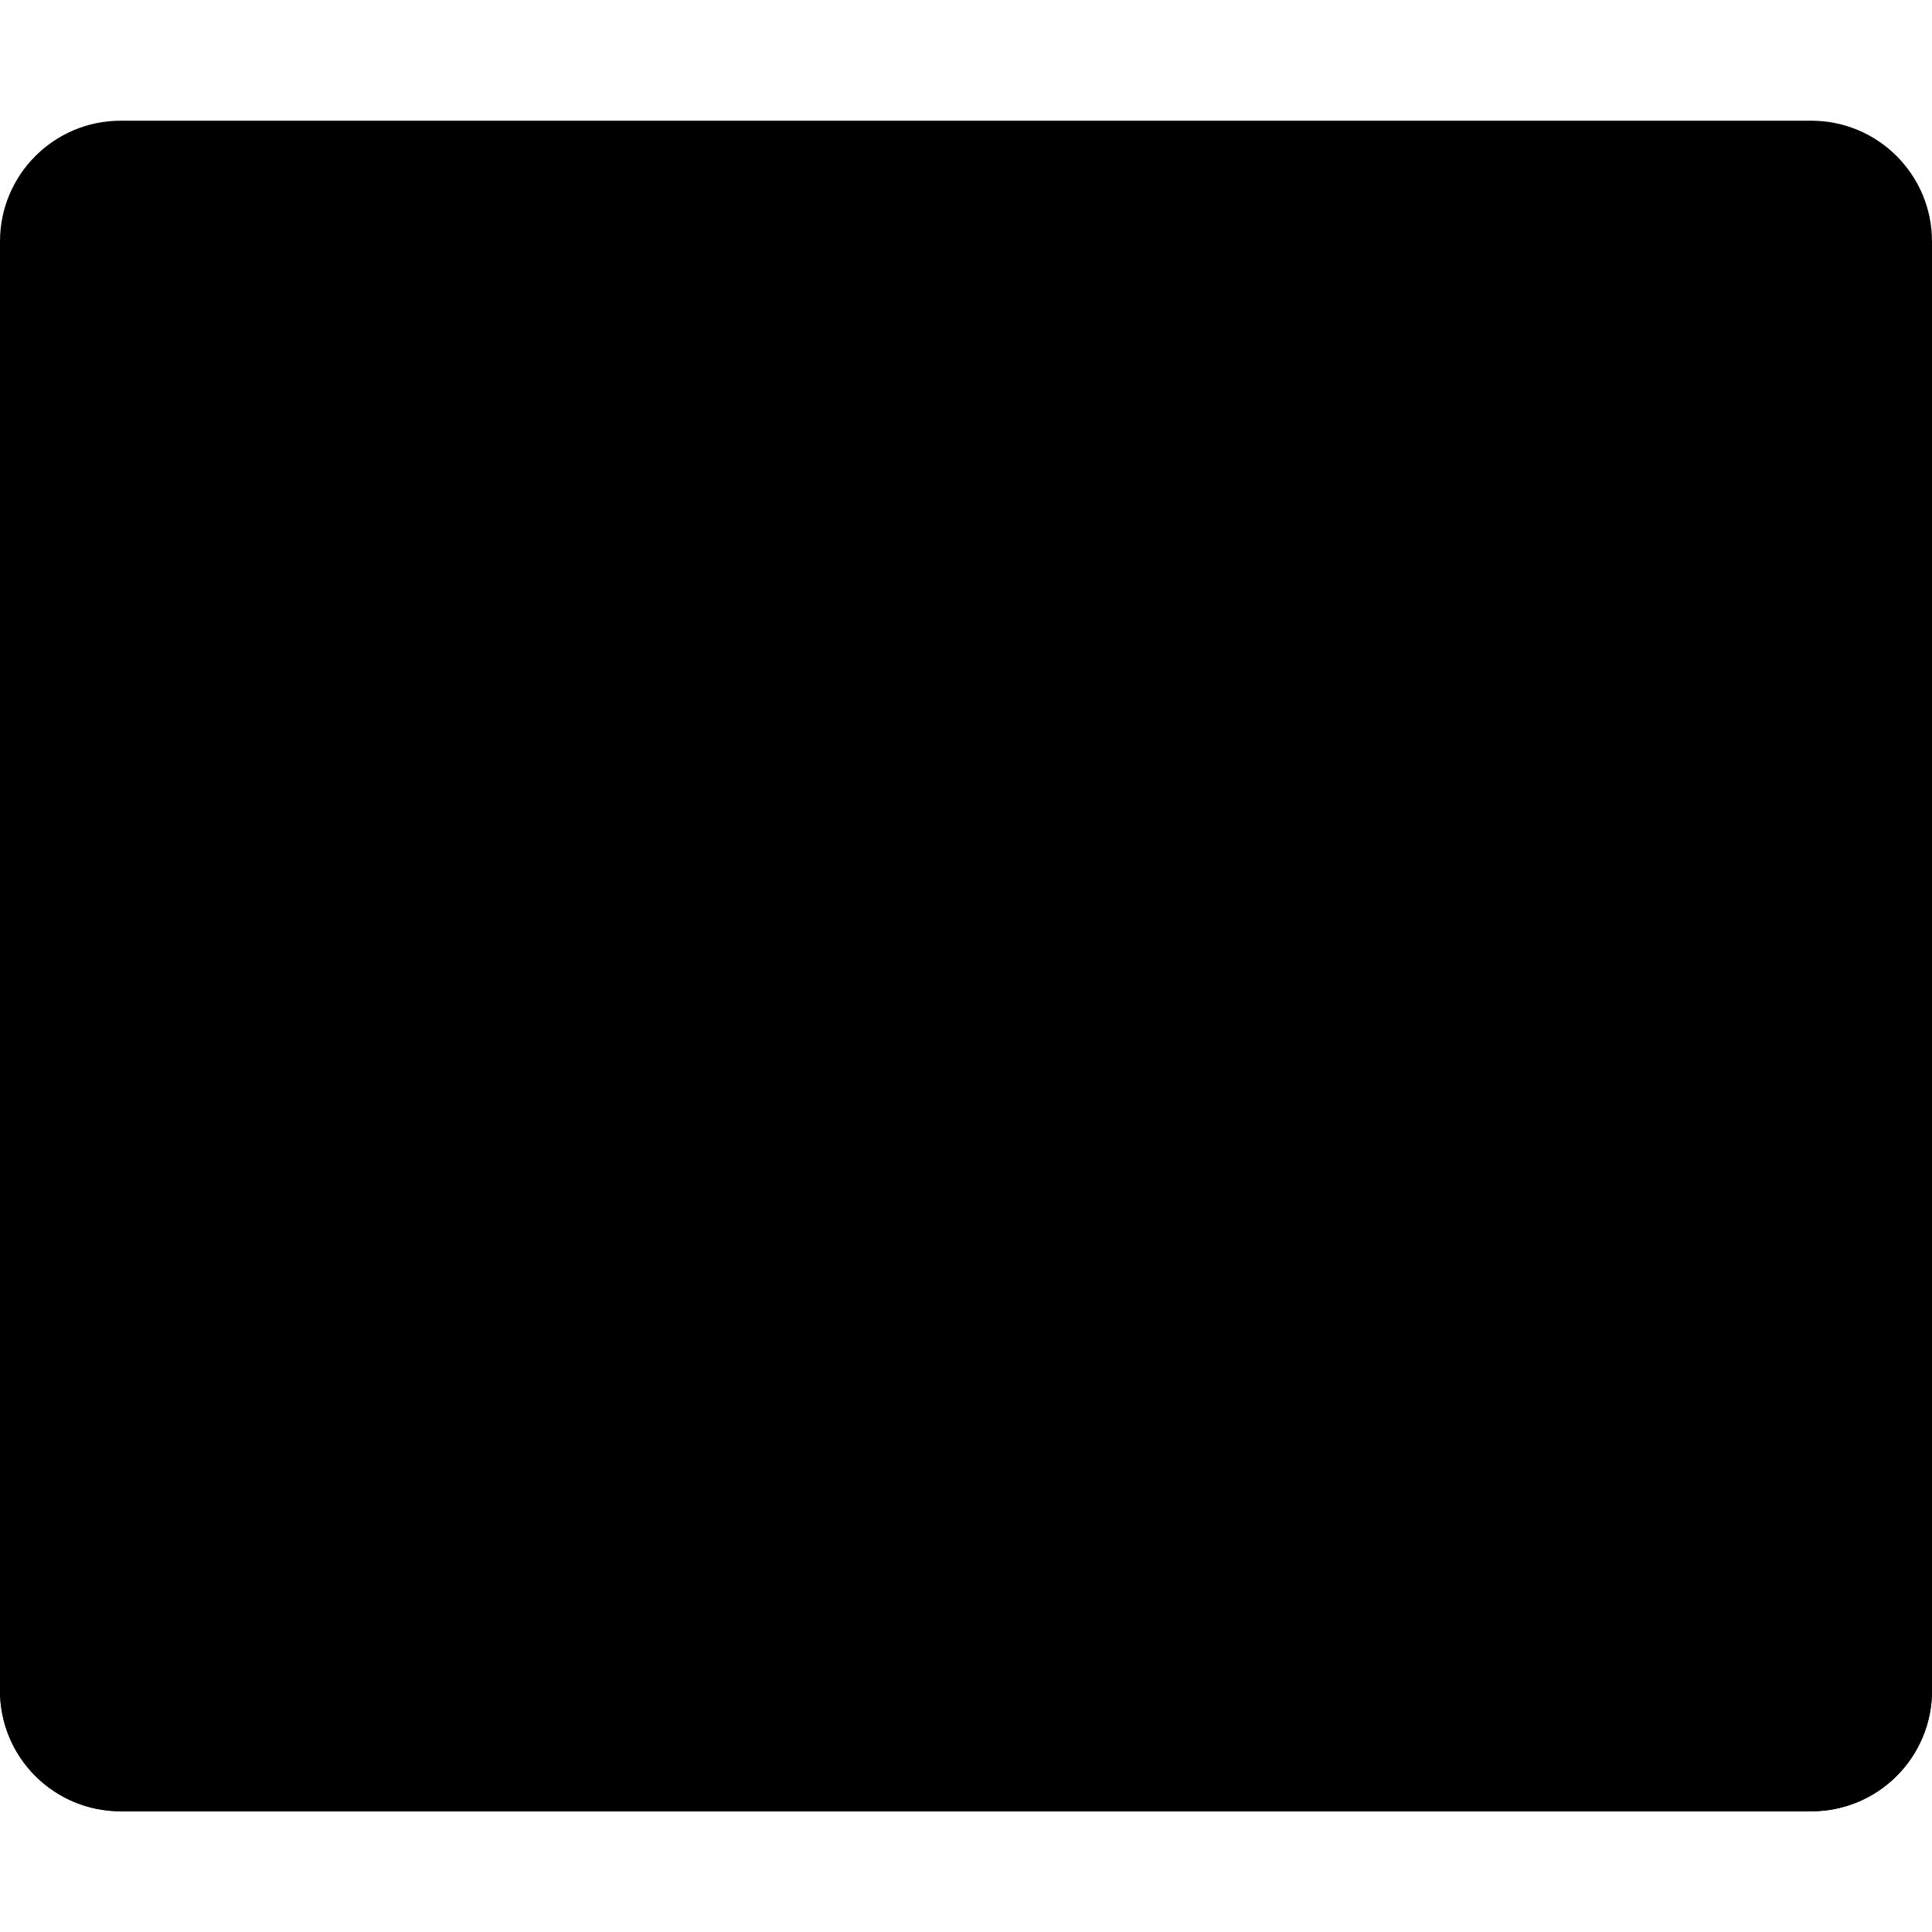
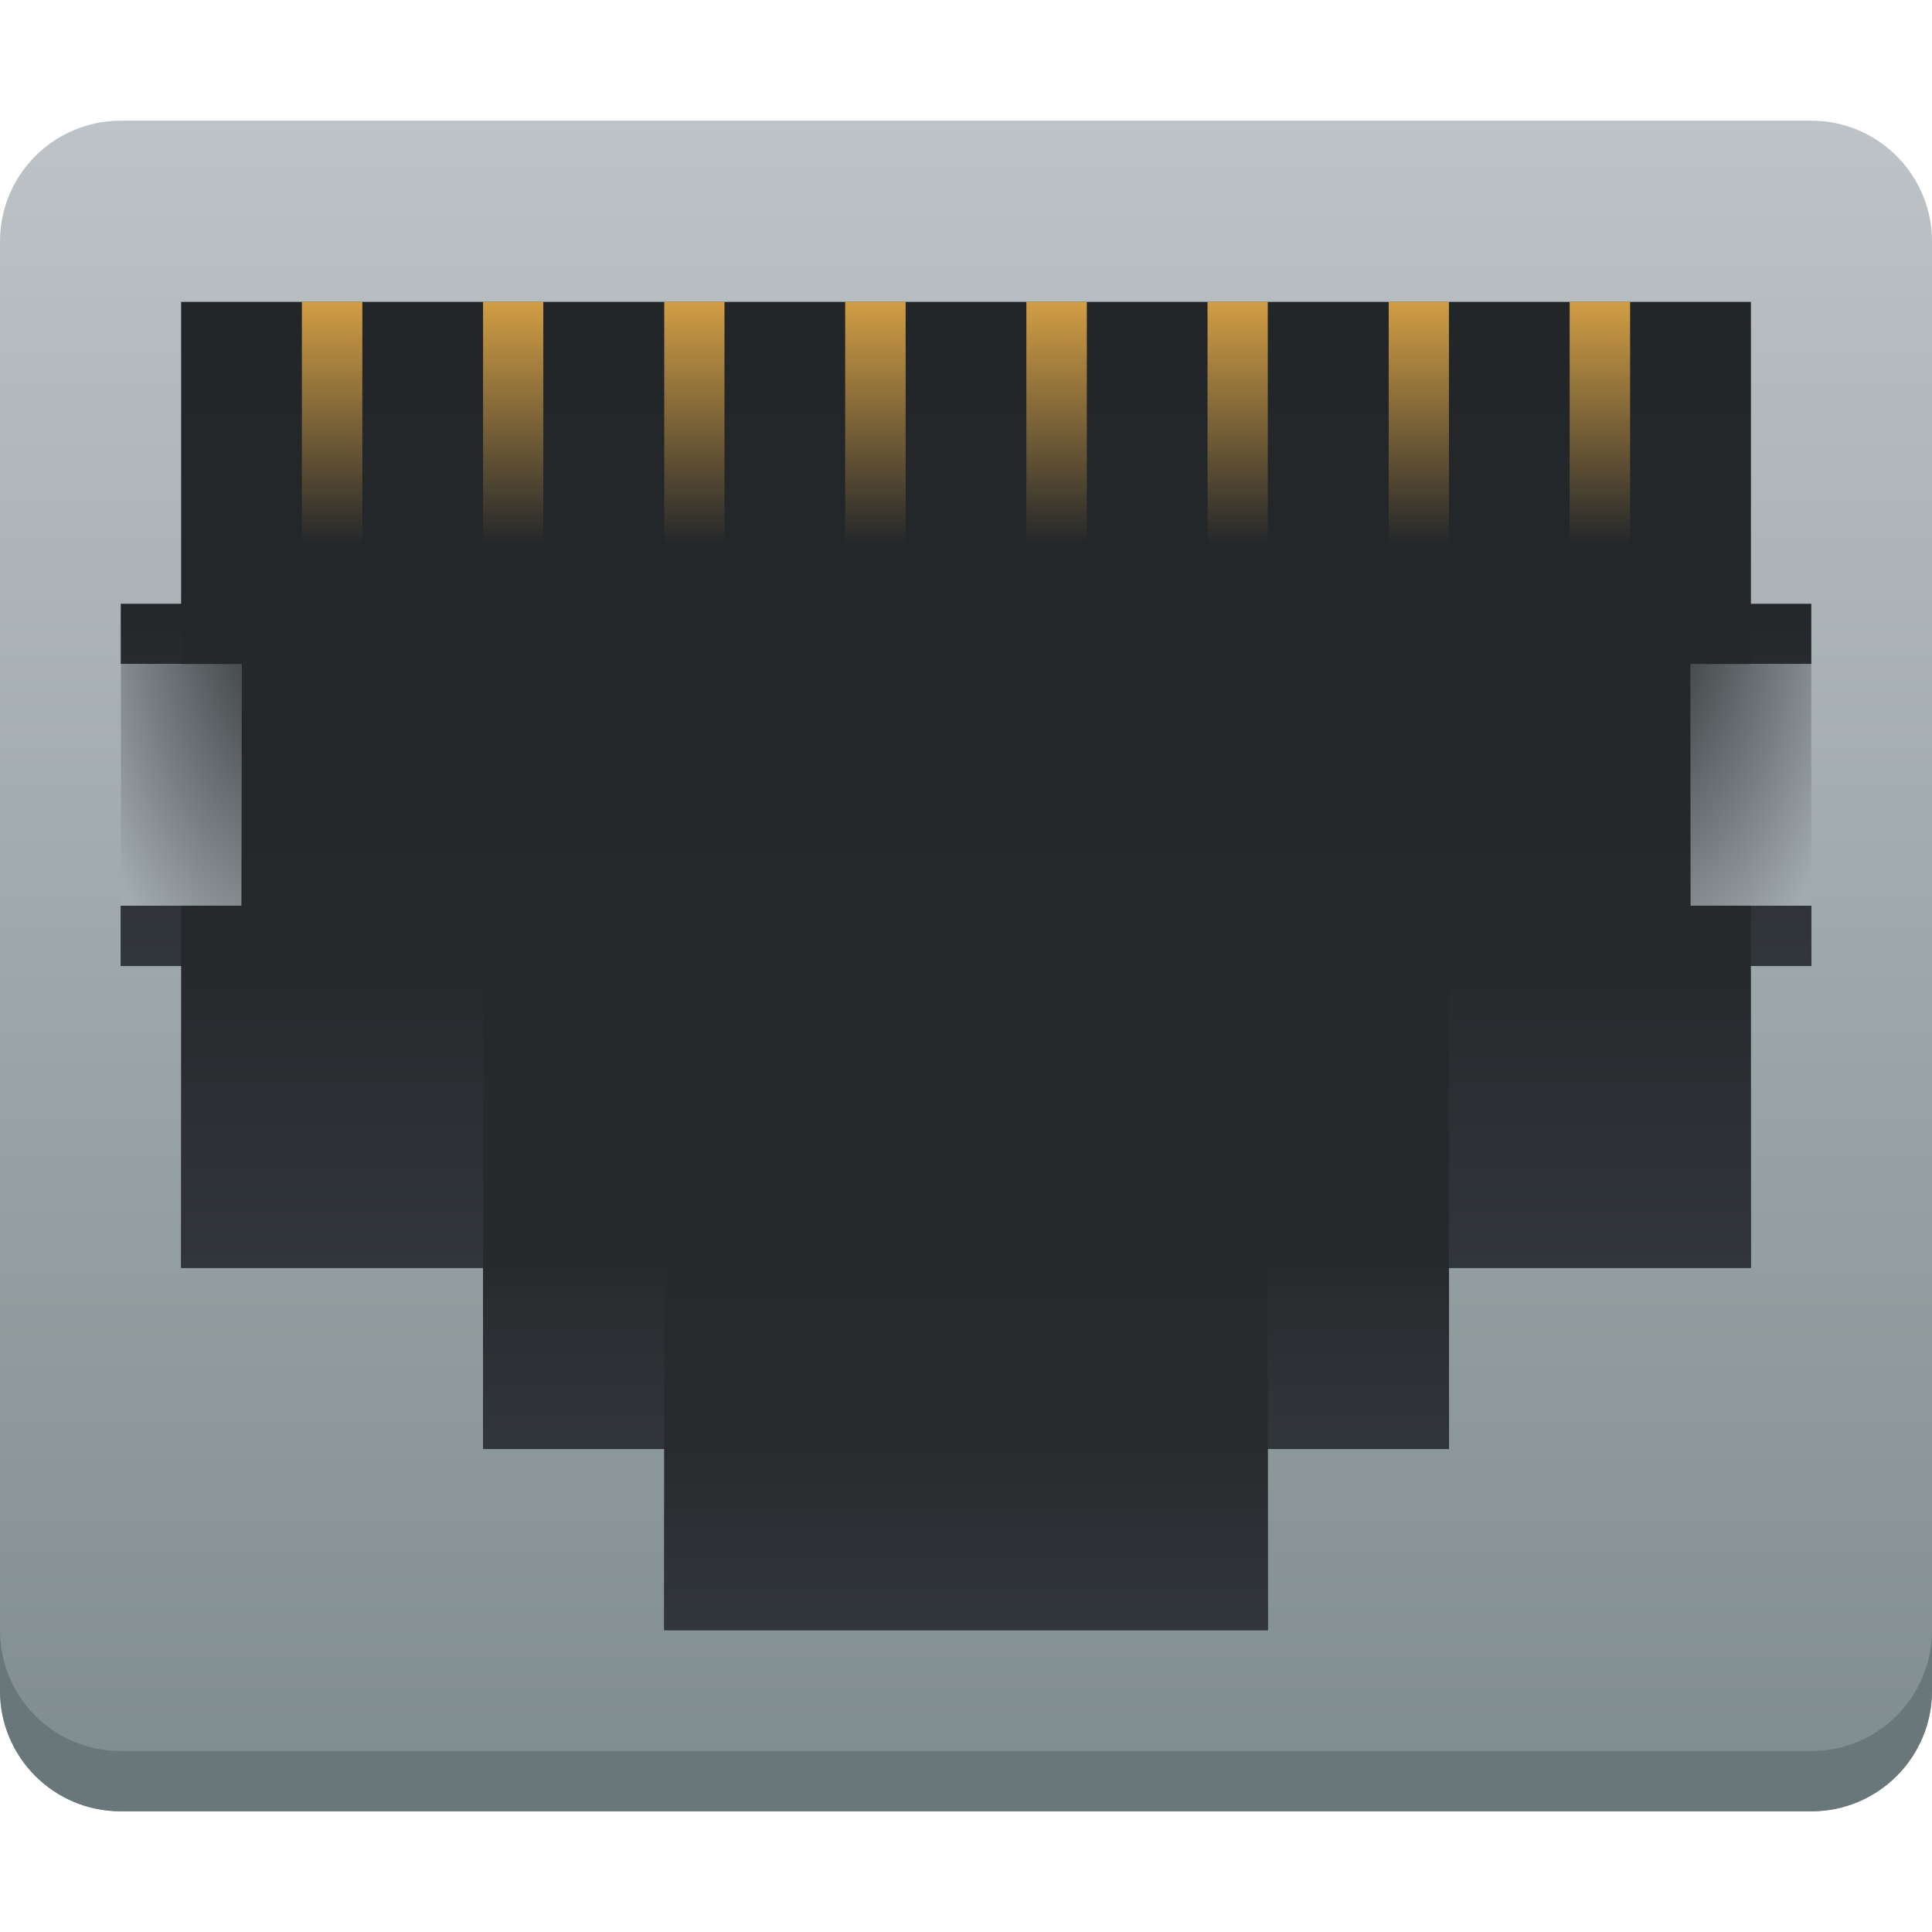
<svg xmlns="http://www.w3.org/2000/svg" xmlns:xlink="http://www.w3.org/1999/xlink" height="32" viewBox="0 0 8.467 8.467" width="32">
  <linearGradient id="b">
    <stop offset="0" stop-color="#232629" />
    <stop offset="1" stop-color="#a2abae" />
  </linearGradient>
  <linearGradient id="a">
    <stop offset="0" stop-color="#31363b" />
    <stop offset="1" stop-color="#31363b" stop-opacity="0" />
  </linearGradient>
  <linearGradient id="c" gradientUnits="userSpaceOnUse" x1="4.233" x2="4.233" y1="7.938" y2=".53">
    <stop offset="0" stop-color="#7f8c8d" />
    <stop offset="1" stop-color="#bdc3c7" />
  </linearGradient>
  <linearGradient id="d" gradientUnits="userSpaceOnUse" x1="16" x2="16" y1="5" y2="27">
    <stop offset="0" stop-color="#232629" />
    <stop offset="1" stop-color="#292c2f" />
  </linearGradient>
  <linearGradient id="e" gradientTransform="matrix(1 0 0 1.99995 -.794 -579.962)" gradientUnits="userSpaceOnUse" x1="4.234" x2="4.234" y1="290.65" y2="291.179">
    <stop offset="0" stop-color="#fdbc4b" stop-opacity=".8" />
    <stop offset="1" stop-color="#fdbc4b" stop-opacity="0" />
  </linearGradient>
  <linearGradient id="f" gradientTransform="matrix(1.25 0 0 1 -1.058 -288.268)" gradientUnits="userSpaceOnUse" x1="4.233" x2="4.233" xlink:href="#a" y1="295.412" y2="294.619" />
  <linearGradient id="g" gradientTransform="matrix(.375 0 0 1 .926 -289.063)" gradientUnits="userSpaceOnUse" x1="4.587" x2="4.587" xlink:href="#a" y1="295.413" y2="294.619" />
  <linearGradient id="h" gradientTransform="matrix(.375 0 0 1 4.366 -289.063)" gradientUnits="userSpaceOnUse" x1="3.88" x2="3.88" xlink:href="#a" y1="295.413" y2="294.619" />
  <linearGradient id="i" gradientTransform="matrix(.47242 0 0 7.5588 27.499 -2216.967)" gradientUnits="userSpaceOnUse" x1="7.411" x2="7.411" xlink:href="#a" y1="295.413" y2="294.619" />
  <linearGradient id="j" gradientTransform="matrix(.47242 0 0 7.5588 .499 -2216.967)" gradientUnits="userSpaceOnUse" x1="1.061" x2="1.061" xlink:href="#a" y1="295.413" y2="294.619" />
  <linearGradient id="k" gradientTransform="matrix(.625 0 0 1.66667 -1.19 -486.798)" gradientUnits="userSpaceOnUse" x1="4.444" x2="4.444" xlink:href="#a" y1="295.412" y2="294.618" />
  <linearGradient id="l" gradientTransform="matrix(.625 0 0 1.66667 4.366 -486.798)" gradientUnits="userSpaceOnUse" x1="4.021" x2="4.021" xlink:href="#a" y1="295.412" y2="294.618" />
  <radialGradient id="m" cx="-1.146" cy="-291.923" gradientTransform="matrix(-3.99387 .00017 -.0003 -6.98997 -3.343 -2037.884)" gradientUnits="userSpaceOnUse" r=".265" xlink:href="#b" />
  <radialGradient id="n" cx="-1.146" cy="-291.923" gradientTransform="matrix(3.99387 .00007 .00011 -6.9895 11.756 -2037.75)" gradientUnits="userSpaceOnUse" r=".265" xlink:href="#b" />
-   <rect height="7.409" rx=".529" width="8.467" y=".529" />
-   <path d="M3 5v5H2v1h1v4H2v1h1v5h5v3h3v3h10v-3h3v-3h5v-5h1v-1h-1v-4h1v-1h-1V5z" transform="scale(.2646)" style="" />
-   <path d="M1.323 1.323h.265v1.058h-.265zm.794 0h.264v1.058h-.264zm.794 0h.264v1.058h-.264zm3.968 0h.265v1.058h-.265zm-.793 0h.264v1.058h-.264zm-.794 0h.264v1.058h-.264zm-.794 0h.265v1.058h-.265zm-.794 0h.265v1.058h-.265z" style="" />
-   <path d="M2.91 6.35h2.646v.794H2.911z" style="" />
-   <path d="M2.117 5.556h.794v.794h-.794z" style="" />
-   <path d="M5.556 5.556h.794v.794h-.794z" style="" />
-   <path d="M29 10v1h1v-1zm0 5v1h1v-1z" transform="scale(.2646)" style="" />
-   <path d="M2 10v1h1v-1zm0 5v1h1v-1z" transform="scale(.2646)" style="" />
-   <path d="M.794 4.234h1.323v1.322H.794z" style="" />
-   <path d="M6.35 4.233h1.323v1.323H6.35z" style="" />
-   <path d="M1.058 3.969H.53V2.91h.53z" style="" />
-   <path d="M7.409 3.969h.529V2.91h-.53z" style="" />
-   <path d="M0 7.144v.265c0 .293.236.529.53.529h7.408a.528.528 0 0 0 .529-.53v-.264c0 .293-.236.53-.53.53H.53A.528.528 0 0 1 0 7.143z" style="" />
+   <rect fill="url(#c)" height="7.409" rx=".529" width="8.467" y=".529" />
+   <path d="M3 5v5H2v1h1v4H2v1h1v5h5v3h3v3h10v-3h3v-3h5v-5h1v-1h-1v-4h1v-1h-1V5z" fill="url(#d)" transform="scale(.2646)" style="" />
+   <path d="M1.323 1.323h.265v1.058h-.265zm.794 0h.264v1.058h-.264zm.794 0h.264v1.058h-.264zm3.968 0h.265v1.058h-.265zm-.793 0h.264v1.058h-.264zm-.794 0h.264v1.058h-.264zm-.794 0h.265v1.058h-.265zm-.794 0h.265v1.058h-.265z" fill="url(#e)" style="" />
+   <path d="M2.91 6.35h2.646v.794H2.911z" fill="url(#f)" style="" />
+   <path d="M2.117 5.556h.794v.794h-.794z" fill="url(#g)" style="" />
+   <path d="M5.556 5.556h.794v.794h-.794z" fill="url(#h)" style="" />
+   <path d="M29 10v1h1v-1zm0 5v1h1v-1z" fill="url(#i)" transform="scale(.2646)" style="" />
+   <path d="M2 10v1h1v-1zm0 5v1h1v-1z" fill="url(#j)" transform="scale(.2646)" style="" />
+   <path d="M.794 4.234h1.323v1.322H.794z" fill="url(#k)" style="" />
+   <path d="M6.35 4.233h1.323v1.323H6.35z" fill="url(#l)" style="" />
+   <path d="M1.058 3.969H.53V2.91h.53z" fill="url(#m)" style="" />
+   <path d="M7.409 3.969h.529V2.91h-.53z" fill="url(#n)" style="" />
+   <path d="M0 7.144v.265c0 .293.236.529.53.529h7.408a.528.528 0 0 0 .529-.53v-.264c0 .293-.236.53-.53.53H.53A.528.528 0 0 1 0 7.143z" fill="#69777b" style="" />
</svg>
